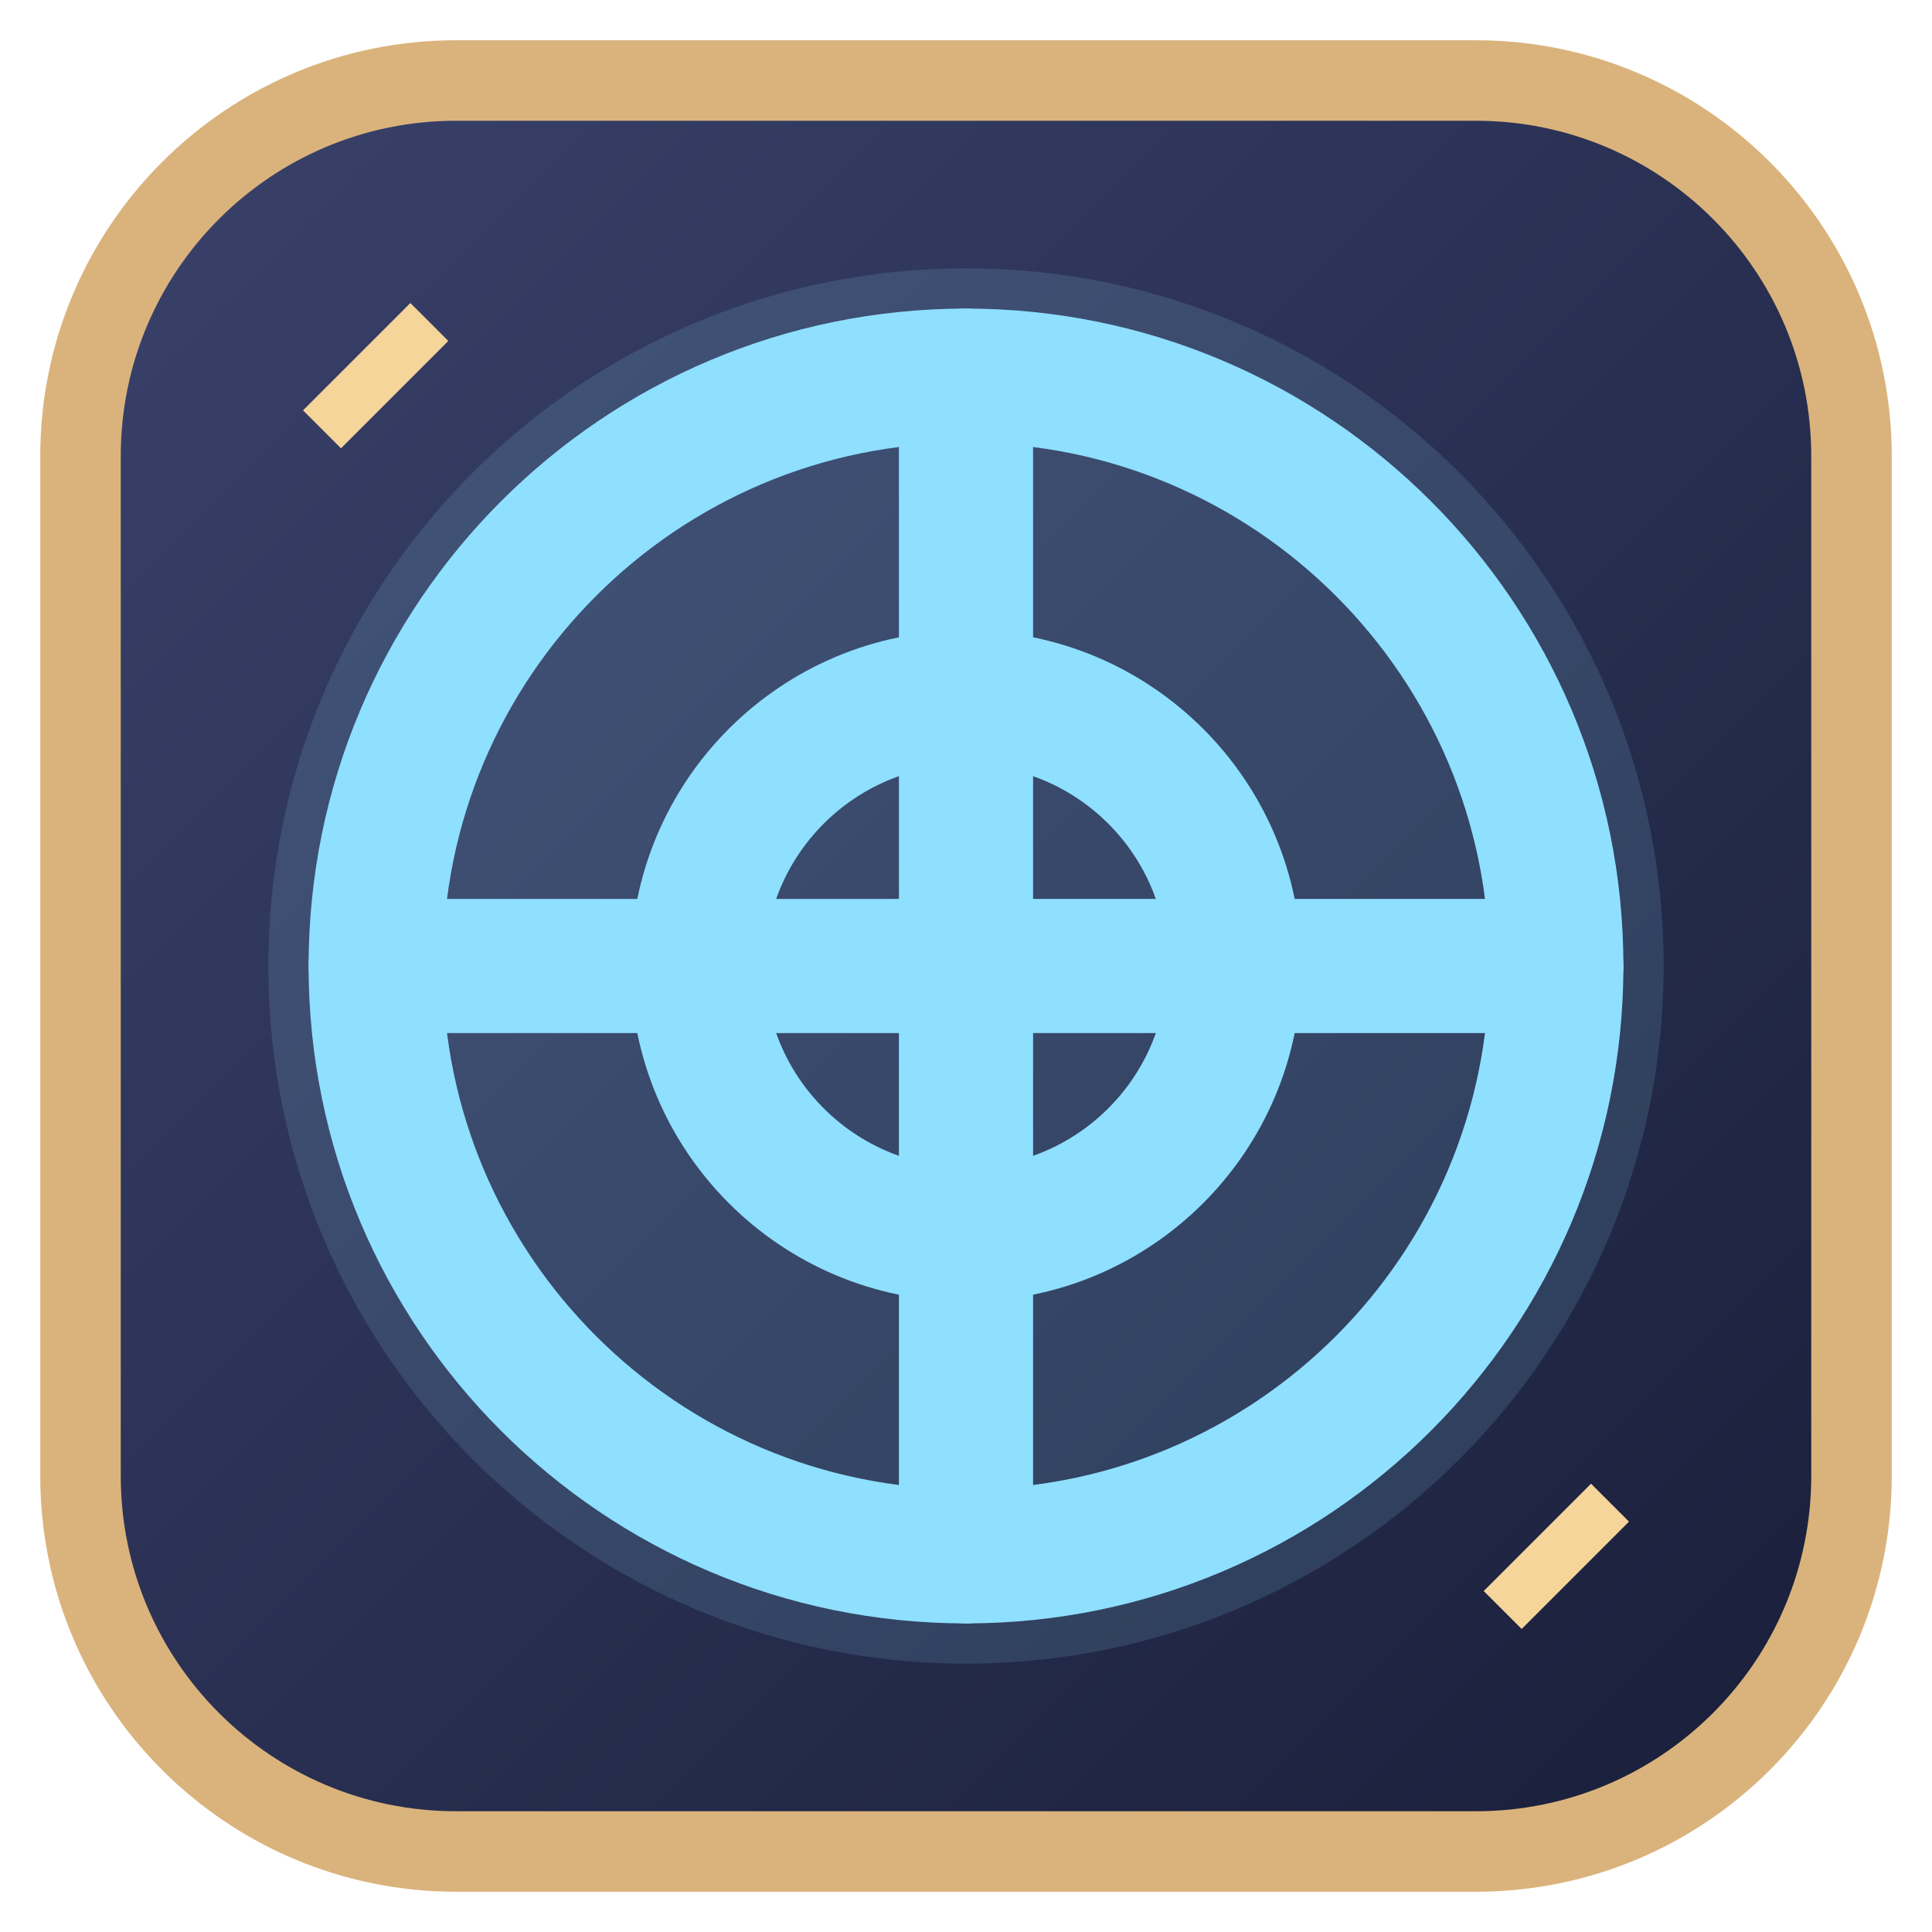
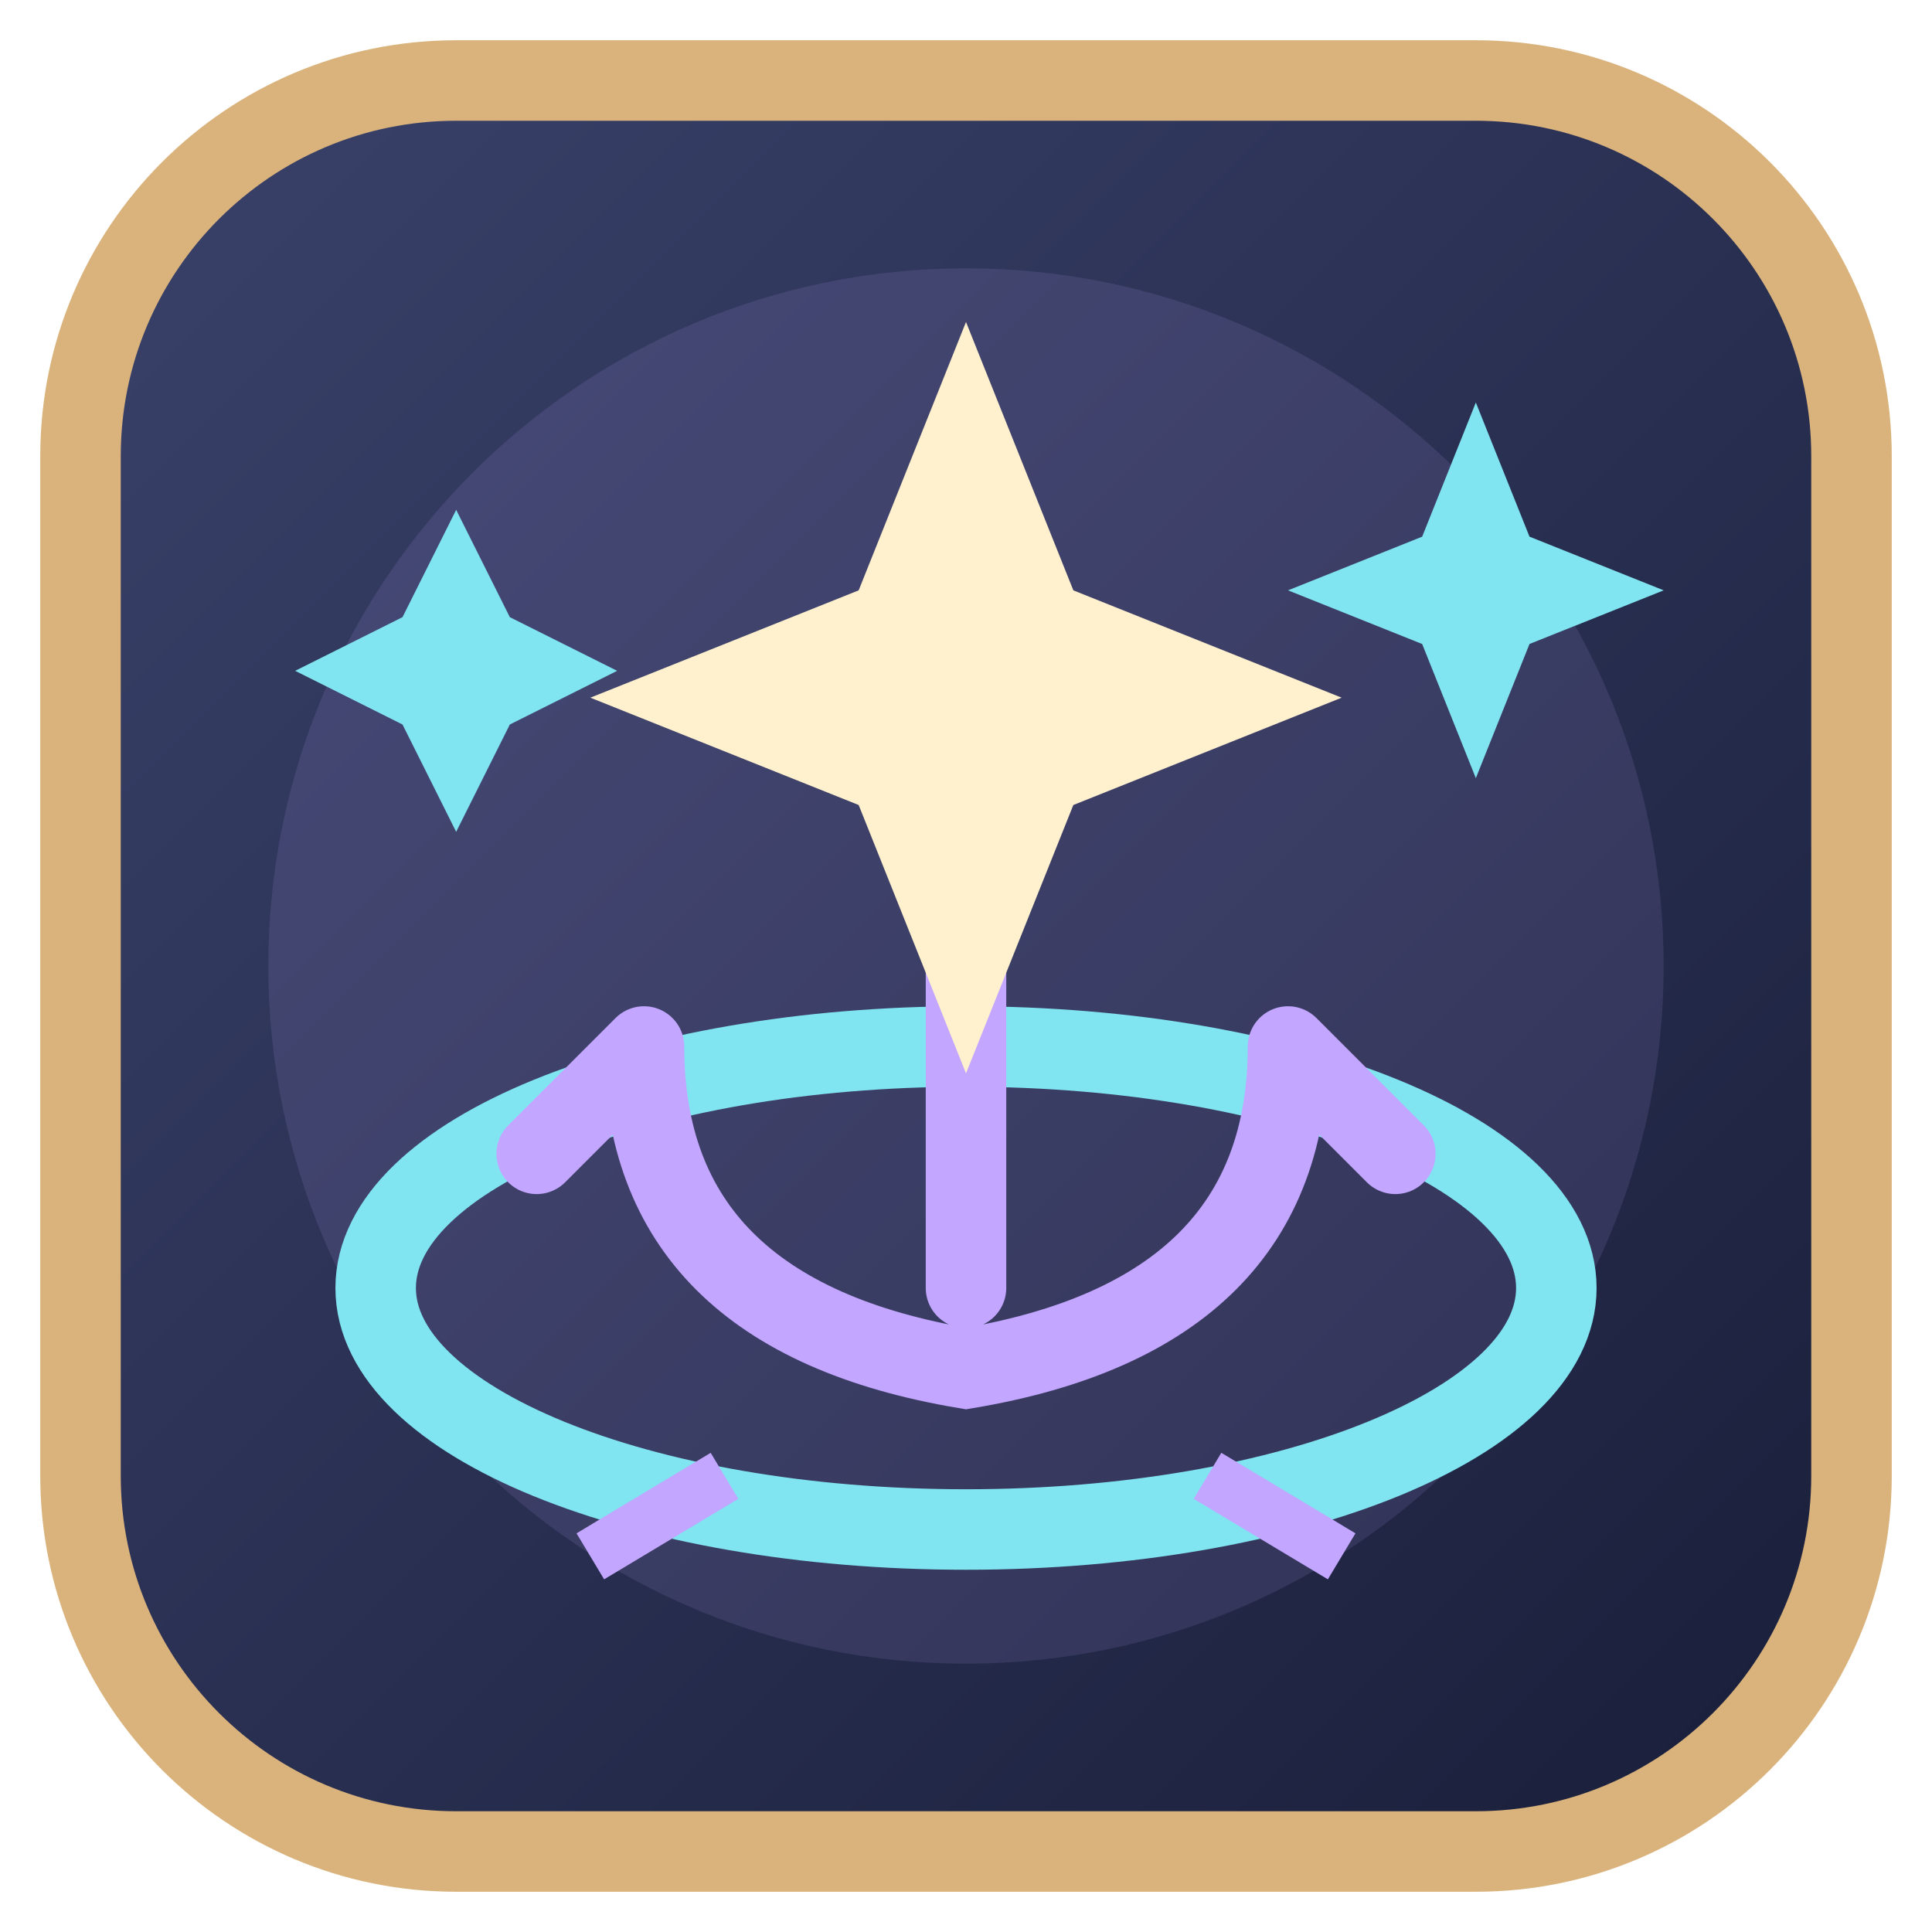
<svg xmlns="http://www.w3.org/2000/svg" width="144" height="144" viewBox="0 0 72 72">
  <defs>
    <linearGradient id="panel" x1="0" y1="0" x2="1" y2="1">
      <stop stop-color="#3a426b" />
      <stop offset="1" stop-color="#191e39" />
    </linearGradient>
  </defs>
  <rect x="3" y="3" width="66" height="66" rx="14" fill="url(#panel)" stroke="#dab37c" stroke-width="3" />
-   <circle cx="36" cy="36" r="26" fill="#8fdfff" opacity=".14" />
-   <g fill="none" stroke="#8fdfff" stroke-width="5" stroke-linecap="round" stroke-linejoin="round">
-     <circle cx="36" cy="36" r="22" />
-     <circle cx="36" cy="36" r="10" />
-     <path d="M14 36 L58 36 M36 14 V58" />
-   </g>
-   <path d="M12 16 L16 12 M56 60 L60 56" stroke="#f5d599" stroke-width="2" />
+   <circle cx="36" cy="36" r="26" fill="#c2a6ff" opacity=".12" />
+   <ellipse cx="36" cy="48" rx="22" ry="9" fill="none" stroke="#81e4f1" stroke-width="3" />
+   <path d="M36 22 L36 48 M24 39 Q24 49 36 51 Q48 49 48 39 M24 39 L20 43 M48 39 L52 43" fill="none" stroke="#c2a6ff" stroke-width="3" stroke-linecap="round" />
+   <path d="M36 12 L40 22 L50 26 L40 30 L36 40 L32 30 L22 26 L32 22 Z" fill="#fff0ce" />
+   <path d="M17 19 L19 23 L23 25 L19 27 L17 31 L15 27 L11 25 L15 23 Z M55 15 L57 20 L62 22 L57 24 L55 29 L53 24 L48 22 L53 20 Z" fill="#81e4f1" />
+   <path d="M22 58 L27 55 M45 55 L50 58" stroke="#c2a6ff" stroke-width="2" />
</svg>
